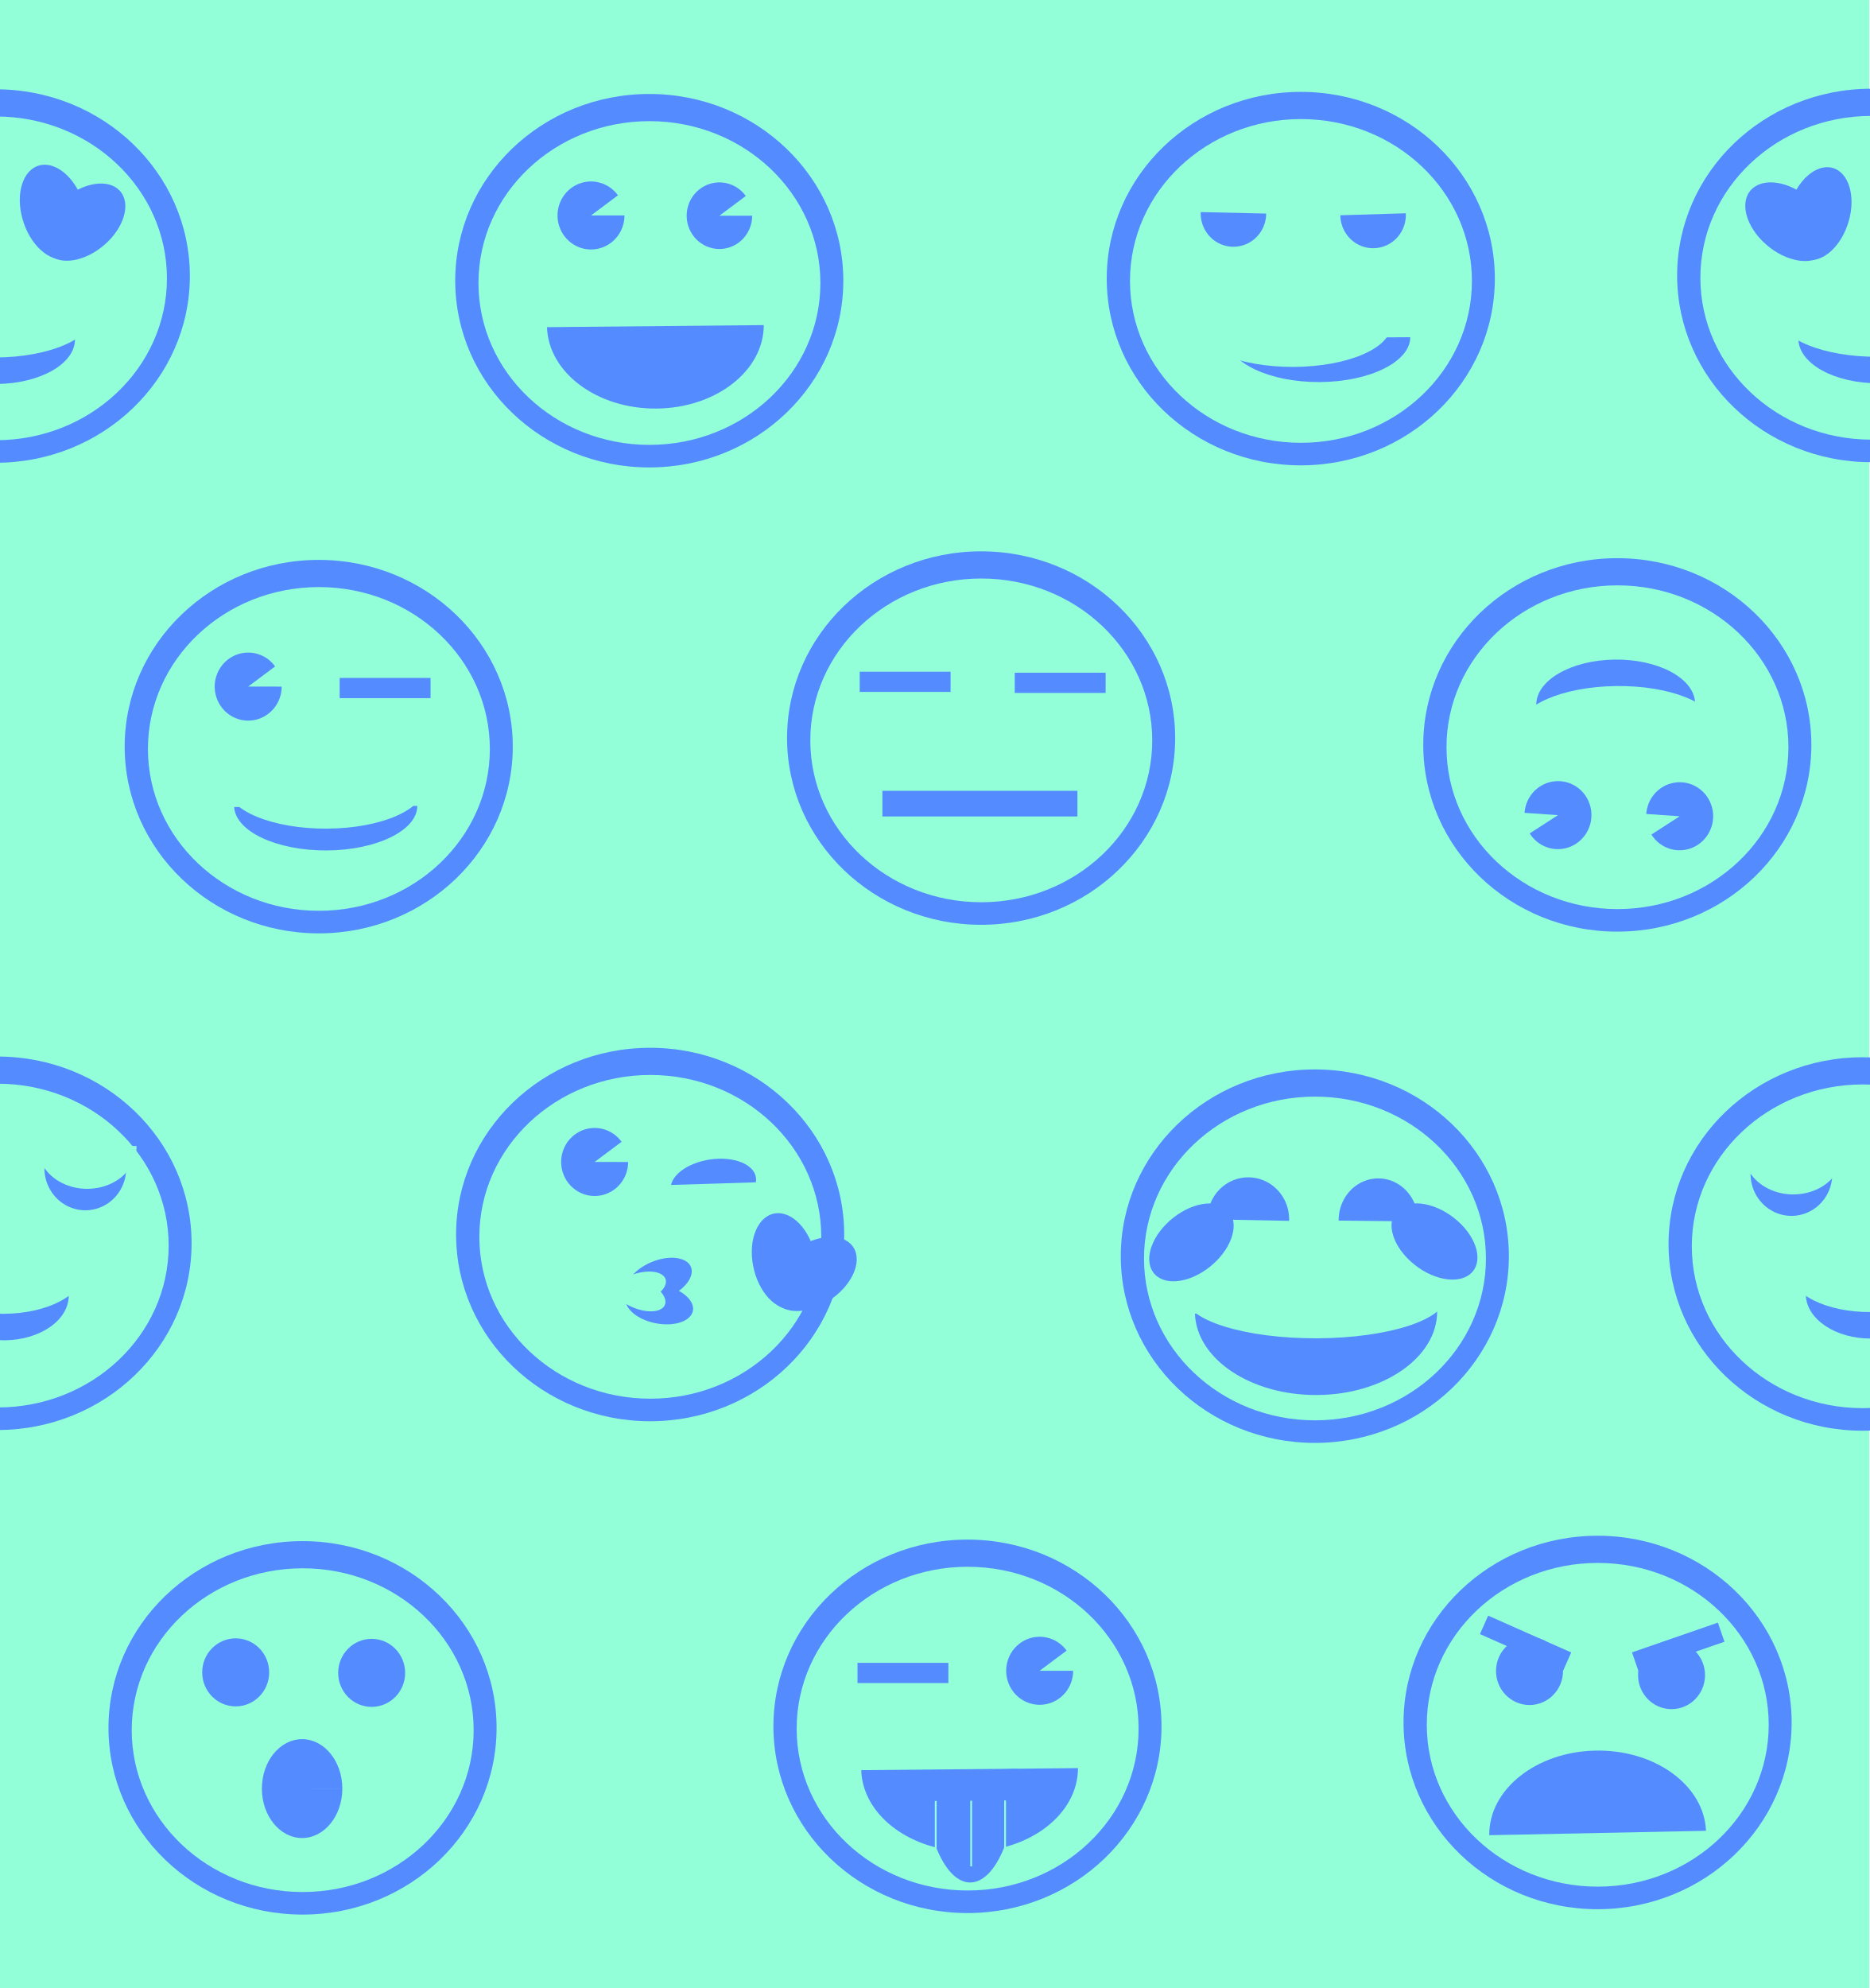
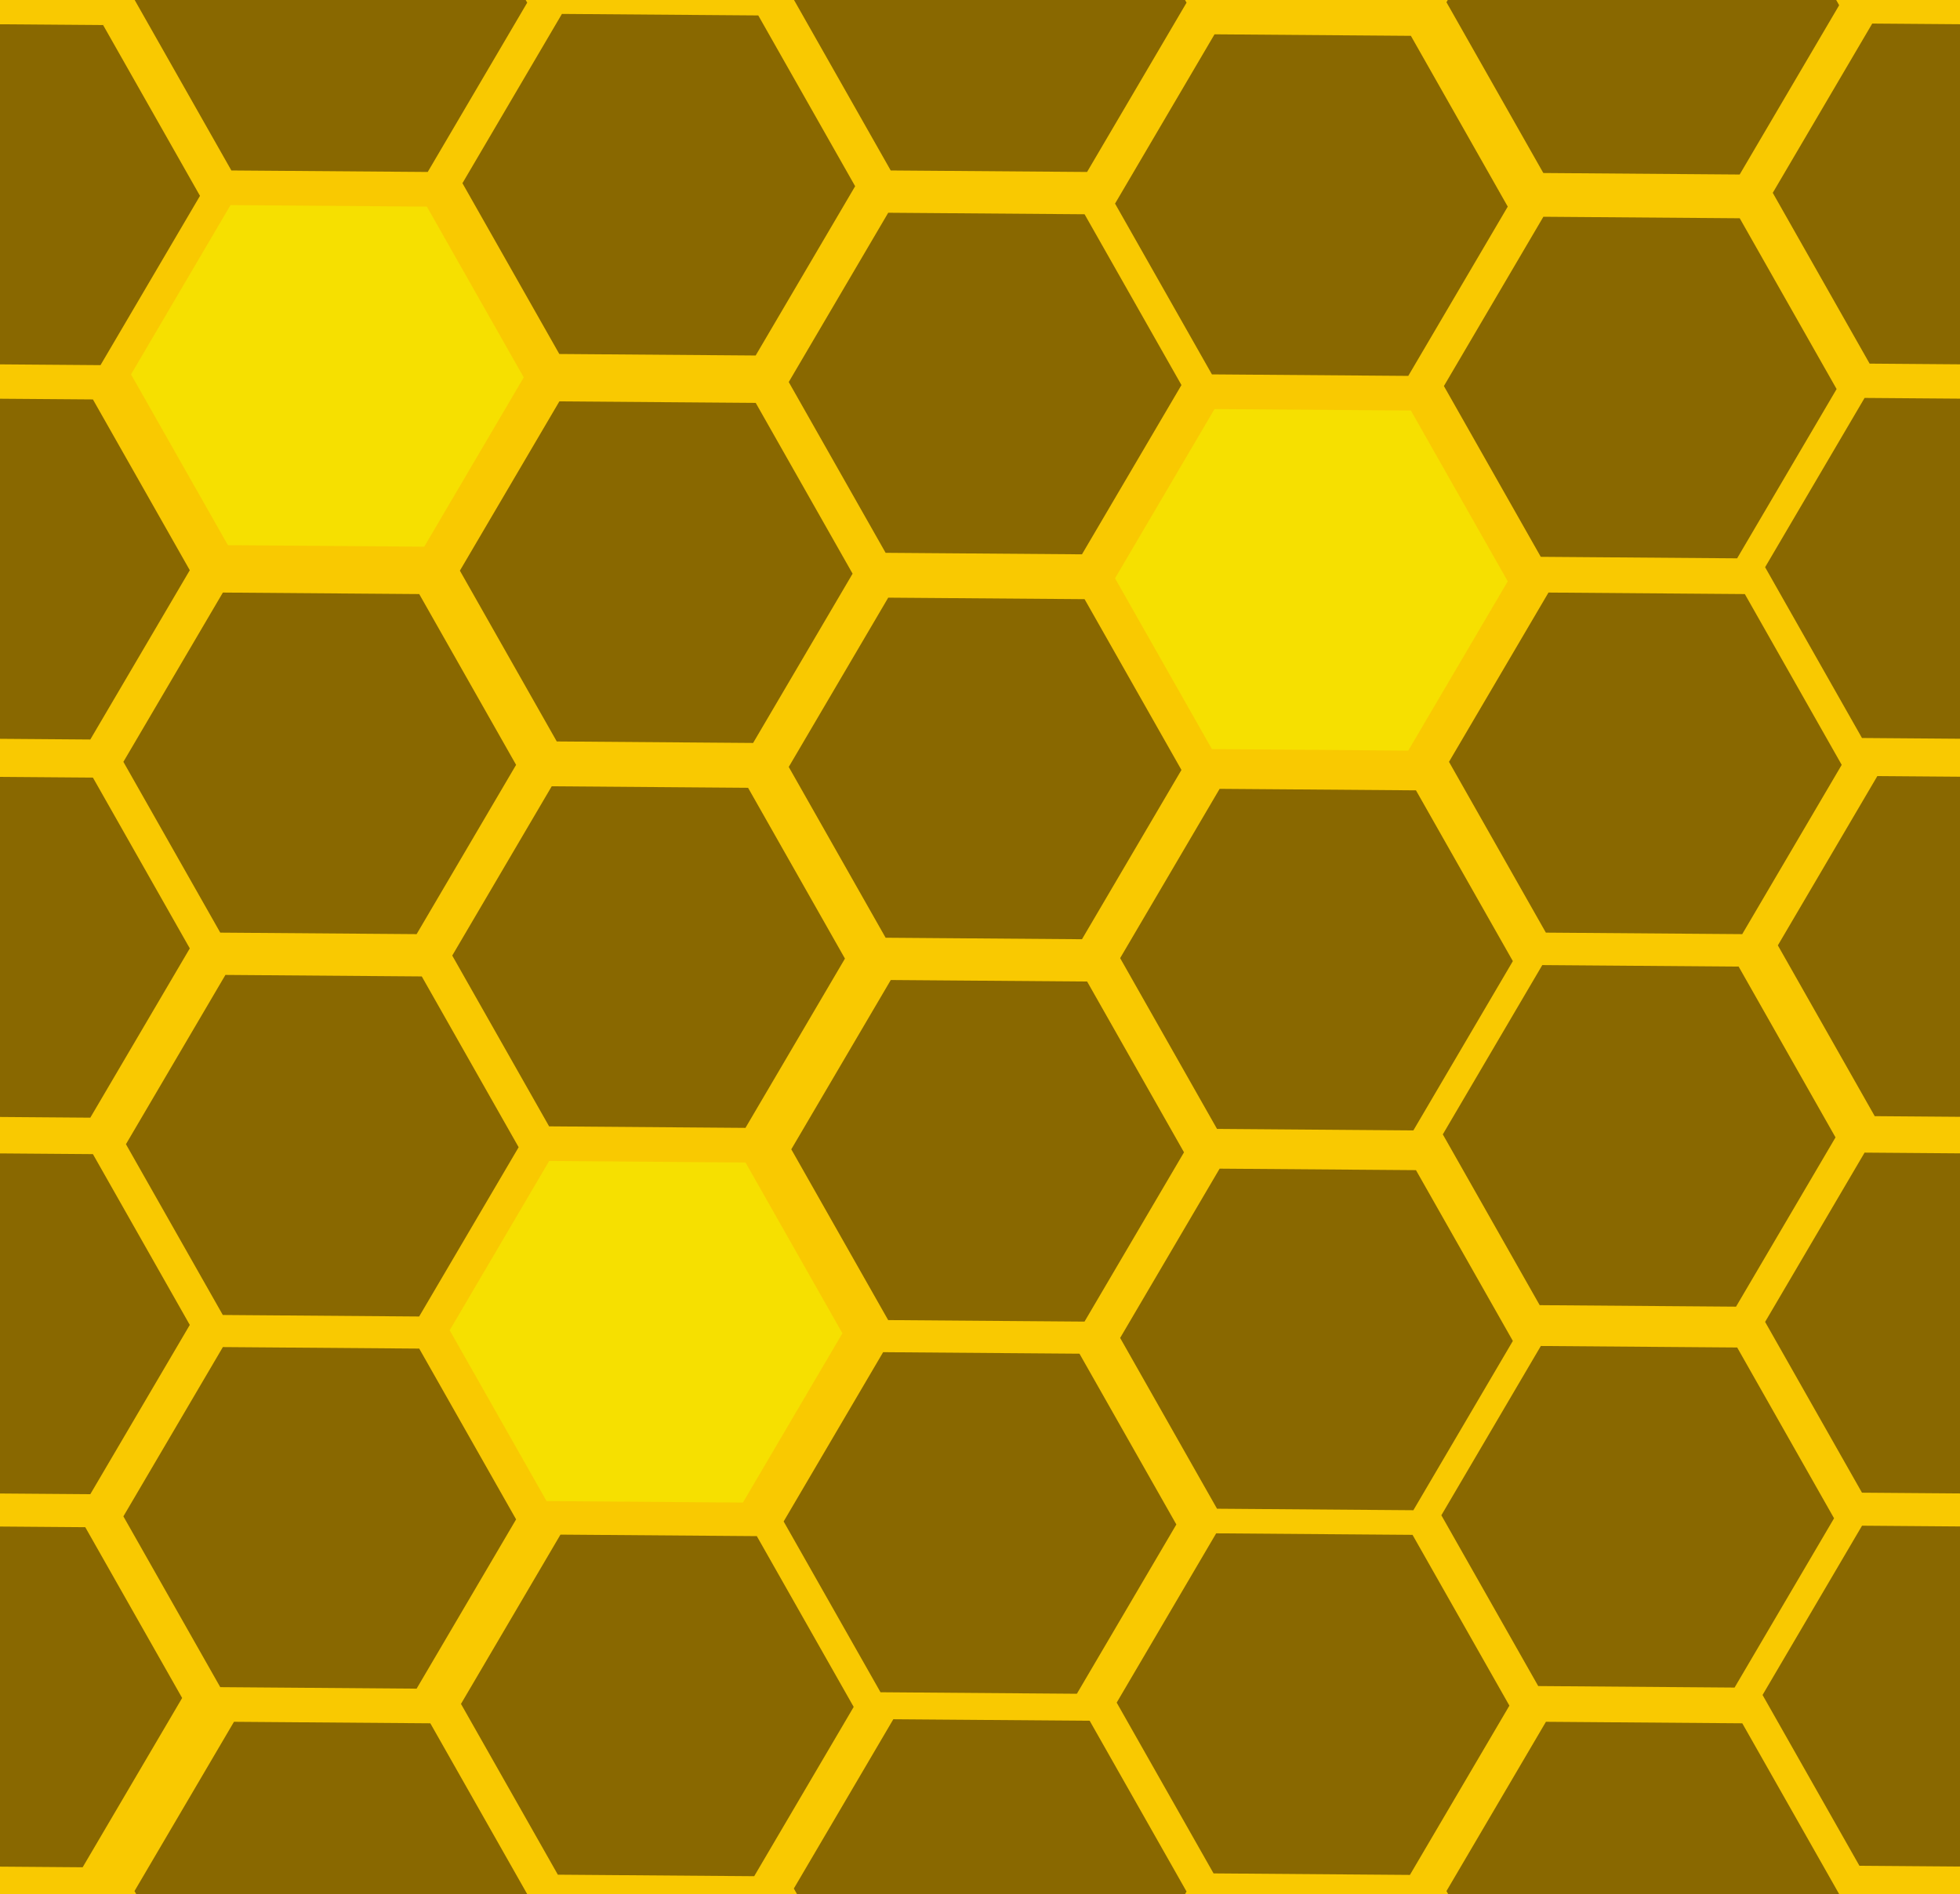
- <svg xmlns="http://www.w3.org/2000/svg" width="310.261" height="329.9" viewBox="0 0 82.09 87.286" version="1.1" id="svg5">
-   <defs id="defs2" />
-   <g id="layer1" transform="translate(-6.39908,-0.05357127)" style="display:inline">
-     <path style="fill:#93ffd8;fill-opacity:1;stroke-width:0.184" d="M 6.399,43.697 V 0.054 H 47.444 88.489 V 43.697 87.34 H 47.444 6.399 Z" id="path755" />
-     <g id="g2470-9" transform="matrix(3.546251,0,0,3.500799,-12.55265,1.671123)">
-       <ellipse style="fill:#548cff;fill-opacity:1;stroke-width:0.265" id="path1705-20" cx="9.291" cy="8.902" rx="2.403" ry="2.342" />
-       <ellipse style="fill:#93ffd8;fill-opacity:1;stroke-width:0.265" id="path1795-2" ry="2.03" rx="2.117" cy="8.931" cx="9.293" />
-     </g>
-     <g id="g2470-3" transform="matrix(3.546251,0,0,3.500799,16.53501,1.295183)">
-       <ellipse style="fill:#548cff;fill-opacity:1;stroke-width:0.265" id="path1705-7" cx="9.291" cy="8.902" rx="2.403" ry="2.342" />
-       <ellipse style="fill:#93ffd8;fill-opacity:1;stroke-width:0.265" id="path1795-5" ry="2.03" rx="2.117" cy="8.931" cx="9.293" />
-     </g>
-     <g id="g2470-92" transform="matrix(3.546251,0,0,3.500799,-26.65748,23.47722)">
-       <ellipse style="fill:#548cff;fill-opacity:1;stroke-width:0.265" id="path1705-28" cx="9.291" cy="8.902" rx="2.403" ry="2.342" />
-       <ellipse style="fill:#93ffd8;fill-opacity:1;stroke-width:0.265" id="path1795-9" ry="2.03" rx="2.117" cy="8.931" cx="9.293" />
-     </g>
-     <g id="g2470-7" transform="matrix(3.546251,0,0,3.500799,2.001232,23.09254)">
-       <ellipse style="fill:#548cff;fill-opacity:1;stroke-width:0.265" id="path1705-3" cx="9.291" cy="8.902" rx="2.403" ry="2.342" />
-       <ellipse style="fill:#93ffd8;fill-opacity:1;stroke-width:0.265" id="path1795-61" ry="2.03" rx="2.117" cy="8.931" cx="9.293" />
-     </g>
-     <g id="g2470-2" transform="matrix(3.546251,0,0,3.500799,31.18947,24.04316)">
-       <ellipse style="fill:#548cff;fill-opacity:1;stroke-width:0.265" id="path1705-9" cx="9.291" cy="8.902" rx="2.403" ry="2.342" />
-       <ellipse style="fill:#93ffd8;fill-opacity:1;stroke-width:0.265" id="path1795-3" ry="2.03" rx="2.117" cy="8.931" cx="9.293" />
-     </g>
-     <g id="g2470-19" transform="matrix(3.546251,0,0,3.500799,-13.26391,44.75324)">
-       <ellipse style="fill:#548cff;fill-opacity:1;stroke-width:0.265" id="path1705-4" cx="9.291" cy="8.902" rx="2.403" ry="2.342" />
-       <ellipse style="fill:#93ffd8;fill-opacity:1;stroke-width:0.265" id="path1795-78" ry="2.03" rx="2.117" cy="8.931" cx="9.293" />
-     </g>
-     <g id="g2470-4" transform="matrix(3.546251,0,0,3.500799,15.93604,44.68626)">
-       <ellipse style="fill:#548cff;fill-opacity:1;stroke-width:0.265" id="path1705-5" cx="9.291" cy="8.902" rx="2.403" ry="2.342" />
-       <ellipse style="fill:#93ffd8;fill-opacity:1;stroke-width:0.265" id="path1795-0" ry="2.03" rx="2.117" cy="8.931" cx="9.293" />
-     </g>
-     <g id="g2470-36" transform="matrix(3.546251,0,0,3.500799,44.47294,1.595641)">
-       <ellipse style="fill:#548cff;fill-opacity:1;stroke-width:0.265" id="path1705-1" cx="9.291" cy="8.902" rx="2.403" ry="2.342" />
-       <ellipse style="fill:#93ffd8;fill-opacity:1;stroke-width:0.265" id="path1795-06" ry="2.03" rx="2.117" cy="8.931" cx="9.293" />
-     </g>
-     <g id="g2470-32" transform="matrix(3.546251,0,0,3.500799,55.62182,-19.01583)">
-       <ellipse style="fill:#548cff;fill-opacity:1;stroke-width:0.265" id="path1705-0" cx="9.291" cy="8.902" rx="2.403" ry="2.342" />
-       <ellipse style="fill:#93ffd8;fill-opacity:1;stroke-width:0.265" id="path1795-615" ry="2.03" rx="2.117" cy="8.931" cx="9.293" />
-     </g>
-     <g id="g2470-5" transform="matrix(3.546251,0,0,3.500799,43.60693,44.51716)">
-       <ellipse style="fill:#548cff;fill-opacity:1;stroke-width:0.265" id="path1705-47" cx="9.291" cy="8.902" rx="2.403" ry="2.342" />
-       <ellipse style="fill:#93ffd8;fill-opacity:1;stroke-width:0.265" id="path1795-65" ry="2.03" rx="2.117" cy="8.931" cx="9.293" />
-     </g>
-     <g id="g2470-69" transform="matrix(3.546251,0,0,3.500799,55.24498,23.5089)">
-       <ellipse style="fill:#548cff;fill-opacity:1;stroke-width:0.265" id="path1705-37" cx="9.291" cy="8.902" rx="2.403" ry="2.342" />
-       <ellipse style="fill:#93ffd8;fill-opacity:1;stroke-width:0.265" id="path1795-4" ry="2.03" rx="2.117" cy="8.931" cx="9.293" />
-     </g>
-     <g id="g2470-1" transform="matrix(3.546251,0,0,3.500799,1.962739,-18.78597)">
-       <ellipse style="fill:#548cff;fill-opacity:1;stroke-width:0.265" id="path1705-8" cx="9.291" cy="8.902" rx="2.403" ry="2.342" />
-       <ellipse style="fill:#93ffd8;fill-opacity:1;stroke-width:0.265" id="path1795-7" ry="2.03" rx="2.117" cy="8.931" cx="9.293" />
-     </g>
-     <path style="fill:#548cff;fill-opacity:1" id="path2024" d="M 33.823,9.514 A 1.471,1.494 0 0 1 32.585,10.989 1.471,1.494 0 0 1 30.955,9.98 1.471,1.494 0 0 1 31.679,8.186 1.471,1.494 0 0 1 33.537,8.629 L 32.352,9.514 Z" />
-     <path style="display:inline;fill:#548cff;fill-opacity:1" id="path2024-0" d="m 75.037,73.421 a 1.471,1.494 0 0 1 -1.471,1.494 1.471,1.494 0 0 1 -1.471,-1.494 1.471,1.494 0 0 1 1.47,-1.494 1.471,1.494 0 0 1 1.471,1.493 l -1.471,8.47e-4 z" />
-     <path style="display:inline;fill:#548cff;fill-opacity:1" id="path2024-0-2" d="m 81.274,73.602 a 1.471,1.494 0 0 1 -1.471,1.494 1.471,1.494 0 0 1 -1.471,-1.494 1.471,1.494 0 0 1 1.47,-1.494 1.471,1.494 0 0 1 1.471,1.493 l -1.471,8.47e-4 z" />
-     <path style="display:inline;fill:#548cff;fill-opacity:1" id="path2024-0-2-1" d="m 18.22,73.481 a 1.471,1.494 0 0 1 -1.471,1.494 1.471,1.494 0 0 1 -1.471,-1.494 1.471,1.494 0 0 1 1.47,-1.494 1.471,1.494 0 0 1 1.471,1.493 l -1.471,8.47e-4 z" />
-     <path style="display:inline;fill:#548cff;fill-opacity:1" id="path2024-0-2-5" d="m 24.191,73.503 a 1.471,1.494 0 0 1 -1.471,1.494 1.471,1.494 0 0 1 -1.471,-1.494 1.471,1.494 0 0 1 1.47,-1.494 1.471,1.494 0 0 1 1.471,1.493 l -1.471,8.47e-4 z" />
-     <path style="display:inline;fill:#548cff;fill-opacity:1" id="path2024-0-2-54" d="m 21.432,78.585 a 1.767,2.17 0 0 1 -1.766,2.17 1.767,2.17 0 0 1 -1.767,-2.17 1.767,2.17 0 0 1 1.766,-2.171 1.767,2.17 0 0 1 1.767,2.169 l -1.767,0.001 z" />
-     <path style="display:inline;fill:#548cff;fill-opacity:1" id="path2024-84" d="m -75.601,-30.689 a 1.471,1.494 0 0 1 -1.239,1.475 1.471,1.494 0 0 1 -1.63,-1.01 1.471,1.494 0 0 1 0.724,-1.794 1.471,1.494 0 0 1 1.858,0.443 l -1.185,0.885 z" transform="rotate(-176.1134)" />
-     <path style="display:inline;fill:#548cff;fill-opacity:1" id="path2024-84-3" transform="rotate(-176.1134)" d="m -80.937,-30.376 a 1.471,1.494 0 0 1 -1.239,1.475 1.471,1.494 0 0 1 -1.63,-1.01 1.471,1.494 0 0 1 0.724,-1.794 1.471,1.494 0 0 1 1.858,0.443 l -1.185,0.885 z" />
-     <path style="display:inline;fill:#548cff;fill-opacity:1" id="path2024-8" d="m 33.983,51.072 a 1.471,1.494 0 0 1 -1.239,1.475 1.471,1.494 0 0 1 -1.63,-1.01 1.471,1.494 0 0 1 0.724,-1.794 1.471,1.494 0 0 1 1.858,0.443 l -1.185,0.885 z" />
-     <path style="fill:#548cff;fill-opacity:1" id="path2024-5" d="m 18.769,30.2 a 1.471,1.494 0 0 1 -1.239,1.475 1.471,1.494 0 0 1 -1.63,-1.01 1.471,1.494 0 0 1 0.724,-1.794 1.471,1.494 0 0 1 1.858,0.443 l -1.185,0.885 z" />
-     <path style="display:inline;fill:#548cff;fill-opacity:1" id="path2024-5-6" d="m 53.526,73.412 a 1.471,1.494 0 0 1 -1.239,1.475 1.471,1.494 0 0 1 -1.63,-1.01 1.471,1.494 0 0 1 0.724,-1.794 1.471,1.494 0 0 1 1.858,0.443 l -1.185,0.885 z" />
-     <path style="fill:#548cff;fill-opacity:1" id="path2026" d="m 39.43,9.524 a 1.439,1.462 0 0 1 -1.211,1.444 1.439,1.462 0 0 1 -1.594,-0.988 1.439,1.462 0 0 1 0.708,-1.756 1.439,1.462 0 0 1 1.818,0.434 l -1.159,0.866 z" />
-     <path style="fill:#548cff;fill-opacity:1" id="path2138" d="m 39.939,14.327 a 4.761,3.665 0 0 1 -4.702,3.665 4.761,3.665 0 0 1 -4.818,-3.574" />
-     <path style="display:inline;fill:#548cff;fill-opacity:1" id="path2138-6" d="m -70.927,-81.398 a 4.761,3.665 0 0 1 -4.702,3.665 4.761,3.665 0 0 1 -4.818,-3.574" transform="rotate(179.3842)" />
-     <path style="display:inline;fill:#548cff;fill-opacity:1" id="path2138-3" d="m 69.51,57.639 a 5.319,3.665 0 0 1 -5.254,3.665 5.319,3.665 0 0 1 -5.383,-3.574" />
-     <path style="display:inline;fill:#548cff;fill-opacity:1" id="path2138-8" d="M 53.738,77.685 A 4.761,3.665 0 0 1 49.036,81.35 4.761,3.665 0 0 1 44.218,77.775" />
-     <path style="fill:#548cff;fill-opacity:1" id="path2138-5" d="m 24.725,35.438 a 4.022,1.956 0 0 1 -3.972,1.956 4.022,1.956 0 0 1 -4.07,-1.907" />
-     <path style="fill:#93ffd8;fill-opacity:1" id="path2138-5-6" d="m 25.013,34.613 a 4.314,1.823 0 0 1 -4.26,1.823 4.314,1.823 0 0 1 -4.365,-1.778" />
-     <path style="display:inline;fill:#93ffd8;fill-opacity:1" id="path2138-5-6-7" d="M 69.881,56.991 A 5.716,1.823 0 0 1 64.235,58.814 5.716,1.823 0 0 1 58.45,57.036" />
-     <rect style="fill:#548cff;fill-opacity:1;stroke-width:0.255" id="rect2244" width="3.991" height="0.888" x="44.152" y="29.545" />
-     <rect style="display:inline;fill:#548cff;fill-opacity:1;stroke-width:0.255" id="rect2244-6" width="3.991" height="0.888" x="94.369" y="35.805" transform="rotate(23.91762)" />
-     <rect style="display:inline;fill:#548cff;fill-opacity:1;stroke-width:0.255" id="rect2244-6-0" width="3.991" height="0.888" x="-53.991" y="-95.045" transform="rotate(160.8934)" />
-     <rect style="fill:#548cff;fill-opacity:1;stroke-width:0.255" id="rect2244-7" width="3.991" height="0.888" x="50.961" y="29.59" />
-     <rect style="fill:#548cff;fill-opacity:1;stroke-width:0.255" id="rect2244-7-3" width="3.991" height="0.888" x="21.315" y="29.819" />
-     <rect style="display:inline;fill:#548cff;fill-opacity:1;stroke-width:0.255" id="rect2244-7-3-1" width="3.991" height="0.888" x="44.055" y="73.063" />
-     <rect style="fill:#548cff;fill-opacity:1;stroke-width:0.265" id="rect2248" width="8.566" height="1.127" x="45.148" y="34.775" />
-     <g id="g2470" transform="matrix(3.546251,0,0,3.500799,-26.73336,-18.99091)" style="display:inline">
-       <ellipse style="fill:#548cff;fill-opacity:1;stroke-width:0.265" id="path1705" cx="9.291" cy="8.902" rx="2.403" ry="2.342" />
-       <ellipse style="fill:#93ffd8;fill-opacity:1;stroke-width:0.265" id="path1795" ry="2.03" rx="2.117" cy="8.931" cx="9.293" />
-     </g>
-     <g id="g2470-6" transform="matrix(3.546251,0,0,3.500799,30.57346,-18.87739)" style="display:inline">
-       <ellipse style="fill:#548cff;fill-opacity:1;stroke-width:0.265" id="path1705-2" cx="9.291" cy="8.902" rx="2.403" ry="2.342" />
-       <ellipse style="fill:#93ffd8;fill-opacity:1;stroke-width:0.265" id="path1795-6" ry="2.03" rx="2.117" cy="8.931" cx="9.293" />
-     </g>
-     <path style="display:inline;fill:#548cff;fill-opacity:1" id="path2026-0" d="M 62.027,9.266 A 1.439,1.462 0 0 1 61.291,10.542 1.439,1.462 0 0 1 59.837,10.513 1.439,1.462 0 0 1 59.151,9.209" transform="rotate(0.1510828)" />
-     <path style="display:inline;fill:#548cff;fill-opacity:1" id="path2026-0-2" d="m 67.575,12.825 a 1.439,1.462 0 0 1 -0.736,1.276 1.439,1.462 0 0 1 -1.454,-0.029 1.439,1.462 0 0 1 -0.686,-1.304" transform="rotate(-2.87637)" />
-     <path style="display:inline;fill:#548cff;fill-opacity:1" id="path2026-0-2-1" transform="matrix(-0.9999995,9.8767181e-4,-9.7031883e-4,-0.9999995,0,0)" d="m -59.368,-53.647 a 1.796,1.841 0 0 1 -0.918,1.606 1.796,1.841 0 0 1 -1.815,-0.036 1.796,1.841 0 0 1 -0.856,-1.642" />
-     <path style="display:inline;fill:#548cff;fill-opacity:1" id="path2026-0-2-1-7" transform="matrix(0.9997614,-0.02184204,0.02182469,0.9997618,0,0)" d="m 85.716,53.444 a 1.796,1.841 0 0 1 -0.918,1.606 1.796,1.841 0 0 1 -1.815,-0.036 1.796,1.841 0 0 1 -0.856,-1.642" />
-     <path style="display:inline;fill:#93ffd8;fill-opacity:1" id="path2026-0-2-1-7-6" transform="matrix(0.9998368,-0.01806867,0.02638153,0.9996519,0,0)" d="m 85.954,52.187 a 2.171,1.841 0 0 1 -1.11,1.607 2.171,1.841 0 0 1 -2.195,-0.036 2.171,1.841 0 0 1 -1.035,-1.642" />
-     <path style="display:inline;fill:#548cff;fill-opacity:1" id="path2026-0-2-1-7-5" transform="matrix(0.9997614,-0.02184204,0.02182469,0.9997618,0,0)" d="M 10.818,51.562 A 1.796,1.841 0 0 1 9.9,53.168 1.796,1.841 0 0 1 8.084,53.132 1.796,1.841 0 0 1 7.228,51.49" />
-     <path style="display:inline;fill:#93ffd8;fill-opacity:1" id="path2026-0-2-1-7-6-6" transform="matrix(0.9998368,-0.01806867,0.02638153,0.9996519,0,0)" d="M 11.062,50.588 A 2.171,1.841 0 0 1 9.953,52.194 2.171,1.841 0 0 1 7.758,52.158 2.171,1.841 0 0 1 6.723,50.516" />
-     <path style="display:inline;fill:#548cff;fill-opacity:1" id="path2026-0-2-9" transform="matrix(-0.9999586,0.00910298,-0.00843809,-0.9999644,0,0)" d="m -64.728,-54.237 a 1.74,1.837 0 0 1 -0.89,1.603 1.74,1.837 0 0 1 -1.76,-0.036 1.74,1.837 0 0 1 -0.83,-1.638" />
-     <path style="display:inline;fill:#548cff;fill-opacity:1" id="path2138-5-3" d="M 68.329,14.858 A 4.022,1.971 0 0 1 64.357,16.829 4.022,1.971 0 0 1 60.287,14.907" />
-     <path style="display:inline;fill:#93ffd8;fill-opacity:1" id="path2138-5-6-6" d="m 67.477,14.34 a 4.314,1.823 0 0 1 -4.26,1.823 4.314,1.823 0 0 1 -4.365,-1.778" />
-     <path style="fill:#548cff;fill-opacity:1" id="path3701" d="m 51.072,77.718 a 2.069,4.99 0 0 1 -2.043,4.989 2.069,4.99 0 0 1 -2.094,-4.866" />
-     <rect style="fill:#93ffd8;fill-opacity:1;stroke-width:0.233" id="rect3827" width="0.079" height="2.882" x="49.007" y="79.118" />
-     <rect style="display:inline;fill:#93ffd8;fill-opacity:1;stroke-width:0.198" id="rect3827-7" width="0.079" height="2.09" x="47.451" y="79.128" />
-     <rect style="display:inline;fill:#93ffd8;fill-opacity:1;stroke-width:0.198" id="rect3827-7-9" width="0.079" height="2.09" x="50.496" y="79.105" />
-     <path style="display:inline;fill:#548cff;fill-opacity:1" id="path2138-5-2" d="M 9.692,14.957 A 3.487,1.956 0 0 1 6.248,16.913 3.487,1.956 0 0 1 2.72,15.006" />
-     <path style="display:inline;fill:#548cff;fill-opacity:1" id="path2138-5-2-3" d="m -47.813,-54.533 a 1.861,1.136 0 0 1 -1.838,1.136 1.861,1.136 0 0 1 -1.884,-1.108" transform="matrix(-0.9997205,0.02364125,0.21885,-0.9757585,0,0)" />
-     <path style="display:inline;fill:#548cff;fill-opacity:1" id="path4175-2" transform="matrix(0.972315,-0.2336741,0.2768872,0.9609024,0,0)" d="M 7.195,11.159 A 1.385,2.137 0 0 1 5.812,13.296 1.385,2.137 0 0 1 4.425,11.165 1.385,2.137 0 0 1 5.804,9.022 1.385,2.137 0 0 1 7.195,11.147 l -1.385,0.012 z" />
-     <path style="display:inline;fill:#548cff;fill-opacity:1" id="path4175-0-3" transform="matrix(-0.5574627,-0.830202,0.792798,-0.6094845,0,0)" d="m -12.602,2.911 a 1.347,2.09 0 0 1 -1.346,2.09 1.347,2.09 0 0 1 -1.349,-2.084 1.347,2.09 0 0 1 1.342,-2.096 1.347,2.09 0 0 1 1.353,2.078 l -1.347,0.012 z" />
-     <path style="display:inline;fill:#548cff;fill-opacity:1" id="path4175-7" transform="matrix(0.6923035,-0.7216064,0.7518202,0.6593682,0,0)" d="m 50.063,68.117 a 1.385,2.137 0 0 1 -1.383,2.137 1.385,2.137 0 0 1 -1.387,-2.131 1.385,2.137 0 0 1 1.379,-2.143 1.385,2.137 0 0 1 1.391,2.125 l -1.385,0.012 z" />
-     <path style="display:inline;fill:#548cff;fill-opacity:1" id="path4175-0-5" transform="matrix(-0.9174375,-0.3978798,0.3383105,-0.9410345,0,0)" d="m -83.212,25.729 a 1.347,2.09 0 0 1 -1.346,2.09 1.347,2.09 0 0 1 -1.349,-2.084 1.347,2.09 0 0 1 1.342,-2.096 1.347,2.09 0 0 1 1.353,2.078 l -1.347,0.012 z" />
-     <path style="display:inline;fill:#548cff;fill-opacity:1" id="path4175-7-9" transform="matrix(0.9895891,-0.1439218,0.1879964,0.9821697,0,0)" d="m 31.107,60.789 a 1.385,2.137 0 0 1 -1.383,2.137 1.385,2.137 0 0 1 -1.387,-2.131 1.385,2.137 0 0 1 1.379,-2.143 1.385,2.137 0 0 1 1.391,2.125 l -1.385,0.012 z" />
-     <path style="display:inline;fill:#548cff;fill-opacity:1" id="path4175-0-5-7" transform="matrix(-0.4793335,-0.8776329,0.8451349,-0.5345531,0,0)" d="m -68.641,10.167 a 1.347,2.09 0 0 1 -1.346,2.09 1.347,2.09 0 0 1 -1.349,-2.084 1.347,2.09 0 0 1 1.342,-2.096 1.347,2.09 0 0 1 1.353,2.078 l -1.347,0.012 z" />
-     <path style="display:inline;fill:#93ffd8;fill-opacity:1" id="path2138-5-6-6-9" d="M 10.456,13.927 A 4.314,1.823 0 0 1 6.196,15.75 4.314,1.823 0 0 1 1.83,13.972" />
-     <path style="display:inline;fill:#548cff;fill-opacity:1" id="path2138-5-2-2" d="m 92.347,14.925 a 3.487,1.956 0 0 1 -3.444,1.956 3.487,1.956 0 0 1 -3.529,-1.907" />
-     <path style="display:inline;fill:#93ffd8;fill-opacity:1" id="path2138-5-6-6-9-2" d="m 93.111,13.895 a 4.314,1.823 0 0 1 -4.26,1.823 4.314,1.823 0 0 1 -4.365,-1.778" />
-     <path style="display:inline;fill:#548cff;fill-opacity:1" id="path2138-5-2-2-9" d="m 91.387,56.869 a 2.844,1.956 0 0 1 -2.809,1.956 2.844,1.956 0 0 1 -2.879,-1.907" />
-     <path style="display:inline;fill:#93ffd8;fill-opacity:1" id="path2138-5-6-6-9-2-3" d="m 92.011,55.838 a 3.519,1.823 0 0 1 -3.475,1.823 3.519,1.823 0 0 1 -3.561,-1.778" />
-     <path style="display:inline;fill:#548cff;fill-opacity:1" id="path2138-5-2-2-9-7" d="M 9.416,56.945 A 2.844,1.956 0 0 1 6.606,58.901 2.844,1.956 0 0 1 3.728,56.993" />
-     <path style="display:inline;fill:#93ffd8;fill-opacity:1" id="path2138-5-6-6-9-2-3-4" d="M 10.039,55.915 A 3.519,1.823 0 0 1 6.564,57.738 3.519,1.823 0 0 1 3.002,55.96" />
-     <path style="display:inline;fill:#548cff;fill-opacity:1" id="path2138-5-2-2-6" d="m -73.595,-31.63 a 3.487,1.956 0 0 1 -3.444,1.956 3.487,1.956 0 0 1 -3.529,-1.907" transform="rotate(179.5094)" />
-     <path style="display:inline;fill:#93ffd8;fill-opacity:1" id="path2138-5-6-6-9-2-1" d="m -72.831,-32.66 a 4.314,1.823 0 0 1 -4.26,1.823 4.314,1.823 0 0 1 -4.365,-1.778" transform="rotate(179.5094)" />
-     <path style="fill:#548cff;fill-opacity:1" id="path5217" d="m 10.128,65.204 a 1.503,0.85 0 0 1 1.727,-0.626 1.503,0.85 0 0 1 1.222,0.931 1.503,0.85 0 0 1 -1.559,0.754 1.503,0.85 0 0 1 -1.436,-0.828 l 1.502,-0.021 z" transform="rotate(-22.10597)" />
-     <path style="display:inline;fill:#548cff;fill-opacity:1" id="path5217-1" transform="rotate(11.17522)" d="m 44.335,49.17 a 1.503,0.85 0 0 1 1.727,-0.626 1.503,0.85 0 0 1 1.222,0.931 1.503,0.85 0 0 1 -1.559,0.754 1.503,0.85 0 0 1 -1.436,-0.828 l 1.502,-0.021 z" />
-     <path style="display:inline;fill:#93ffd8;fill-opacity:1" id="path5217-2" transform="matrix(0.9412057,-0.3378339,0.4176349,0.9086149,0,0)" d="m 6.456,65.152 a 1.236,0.64 0 0 1 1.213,-0.64 1.236,0.64 0 0 1 1.258,0.616 1.236,0.64 0 0 1 -1.164,0.663 1.236,0.64 0 0 1 -1.303,-0.59 l 1.233,-0.049 z" />
-     <path style="display:inline;fill:#93ffd8;fill-opacity:1" id="path5217-2-9" transform="matrix(0.9357614,0.3526338,-0.2707365,0.9626535,0,0)" d="m 47.509,41.225 a 1.236,0.64 0 0 1 1.213,-0.64 1.236,0.64 0 0 1 1.258,0.616 1.236,0.64 0 0 1 -1.164,0.663 1.236,0.64 0 0 1 -1.303,-0.59 l 1.233,-0.049 z" />
-     <path style="fill:#548cff;fill-opacity:1" id="path5682" d="m -3.199,88.17 a 1.343,2.135 0 0 1 1.395,-2.049 1.343,2.135 0 0 1 1.289,2.217 1.343,2.135 0 0 1 -1.395,2.049 1.343,2.135 0 0 1 -1.29,-2.217 l 1.342,0.083 z" transform="matrix(0.6007677,-0.7994236,0.7989295,0.6014246,0,0)" />
-     <path style="display:inline;fill:#548cff;fill-opacity:1" id="path5682-4" transform="matrix(0.6383215,0.7697699,-0.7702943,0.6376886,0,0)" d="m 78.163,-10.431 a 1.343,2.135 0 0 1 1.395,-2.049 1.343,2.135 0 0 1 1.289,2.217 1.343,2.135 0 0 1 -1.395,2.049 1.343,2.135 0 0 1 -1.29,-2.217 l 1.342,0.083 z" />
+ <svg xmlns="http://www.w3.org/2000/svg" width="167.551mm" height="161.901mm" viewBox="59 47.5 167.551 161.901" version="1.1" id="svg5">
+   <defs id="defs2">
+     </defs>
+   <g id="layer1" transform="translate(-4.199382,-32.26368)">
+     <rect style="fill:#f9c901;fill-opacity:1;stroke-width:0.175" id="rect5952" width="168.193" height="162.309" x="62.856" y="79.647" ry="0" />
+     <path style="fill:#896800;fill-opacity:1;stroke-width:0.265" id="path7458-3-8-8-2-7-2-0-9-8-0" d="M 237.452,281.496 89.957,280.364 17.189,152.063 91.917,24.894 239.412,26.026 312.18,154.327 Z" transform="matrix(0.1138018,0,0,0.1138018,184.8937,224.1298)" />
+     <path style="fill:#896800;fill-opacity:1;stroke-width:0.265" id="path7458-3-8-8-2-7-2-0-9-8-40" d="M 237.452,281.496 89.957,280.364 17.189,152.063 91.917,24.894 239.412,26.026 312.18,154.327 Z" transform="matrix(0.1138018,0,0,0.1138018,129.1047,223.9118)" />
+     <path style="fill:#896800;fill-opacity:1;stroke-width:0.265" id="path7458-3-8-8-2-7-2-0-9-8-3" d="M 237.452,281.496 89.957,280.364 17.189,152.063 91.917,24.894 239.412,26.026 312.18,154.327 Z" transform="matrix(0.1138018,0,0,0.1138018,72.74072,224.1298)" />
+     <path style="fill:#f6e000;fill-opacity:1;stroke-width:0.265" id="path7458" d="M 237.452,281.496 89.957,280.364 17.189,152.063 91.917,24.894 239.412,26.026 312.18,154.327 Z" transform="matrix(0.1138018,0,0,0.1138018,72.44496,94.4654)" />
+     <path style="fill:#896800;fill-opacity:1;stroke-width:0.265" id="path7458-3" d="M 237.452,281.496 89.957,280.364 17.189,152.063 91.917,24.894 239.412,26.026 312.18,154.327 Z" transform="matrix(0.1138018,0,0,0.1138018,71.79119,127.5897)" />
+     <path style="fill:#f6e000;fill-opacity:1;stroke-width:0.265" id="path7458-3-8" d="M 237.452,281.496 89.957,280.364 17.189,152.063 91.917,24.894 239.412,26.026 312.18,154.327 Z" transform="matrix(0.1138018,0,0,0.1138018,99.68537,176.1866)" />
+     <path style="fill:#896800;fill-opacity:1;stroke-width:0.265" id="path7458-3-8-8" d="M 237.452,281.496 89.957,280.364 17.189,152.063 91.917,24.894 239.412,26.026 312.18,154.327 Z" transform="matrix(0.1138018,0,0,0.1138018,99.9033,144.1519)" />
+     <path style="fill:#896800;fill-opacity:1;stroke-width:0.265" id="path7458-3-8-8-2" d="M 237.452,281.496 89.957,280.364 17.189,152.063 91.917,24.894 239.412,26.026 312.18,154.327 Z" transform="matrix(0.1138018,0,0,0.1138018,100.5571,111.2455)" />
+     <path style="fill:#896800;fill-opacity:1;stroke-width:0.265" id="path7458-3-8-8-2-7" d="M 237.452,281.496 89.957,280.364 17.189,152.063 91.917,24.894 239.412,26.026 312.18,154.327 Z" transform="matrix(0.1138018,0,0,0.1138018,100.775,78.12115)" />
+     <path style="fill:#896800;fill-opacity:1;stroke-width:0.265" id="path7458-3-8-8-2-7-2" d="M 237.452,281.496 89.957,280.364 17.189,152.063 91.917,24.894 239.412,26.026 312.18,154.327 Z" transform="matrix(0.1138018,0,0,0.1138018,72.00912,160.2782)" />
+     <path style="fill:#896800;fill-opacity:1;stroke-width:0.265" id="path7458-3-8-8-2-7-2-0" d="M 237.452,281.496 89.957,280.364 17.189,152.063 91.917,24.894 239.412,26.026 312.18,154.327 Z" transform="matrix(0.1138018,0,0,0.1138018,128.8871,160.7141)" />
+     <path style="fill:#896800;fill-opacity:1;stroke-width:0.265" id="path7458-3-8-8-2-7-2-0-9" d="M 237.452,281.496 89.957,280.364 17.189,152.063 91.917,24.894 239.412,26.026 312.18,154.327 Z" transform="matrix(0.1138018,0,0,0.1138018,128.6692,95.11917)" />
+     <path style="fill:#896800;fill-opacity:1;stroke-width:0.265" id="path7458-3-8-8-2-7-2-0-9-8" d="M 237.452,281.496 89.957,280.364 17.189,152.063 91.917,24.894 239.412,26.026 312.18,154.327 Z" transform="matrix(0.1138018,0,0,0.1138018,156.5634,79.86454)" />
+     <path style="fill:#896800;fill-opacity:1;stroke-width:0.265" id="path7458-3-8-8-2-7-2-0-9-8-1" d="M 237.452,281.496 89.957,280.364 17.189,152.063 91.917,24.894 239.412,26.026 312.18,154.327 Z" transform="matrix(0.1138018,0,0,0.1138018,212.7876,78.94492)" />
+     <path style="fill:#896800;fill-opacity:1;stroke-width:0.265" id="path7458-3-8-8-2-7-2-0-9-8-5" d="M 237.452,281.496 89.957,280.364 17.189,152.063 91.917,24.894 239.412,26.026 312.18,154.327 Z" transform="matrix(0.1138018,0,0,0.1138018,212.1338,110.95)" />
+     <path style="fill:#896800;fill-opacity:1;stroke-width:0.265" id="path7458-3-8-8-2-7-2-0-9-8-18" d="M 237.452,281.496 89.957,280.364 17.189,152.063 91.917,24.894 239.412,26.026 312.18,154.327 Z" transform="matrix(0.1138018,0,0,0.1138018,213.2234,143.28)" />
+     <path style="fill:#896800;fill-opacity:1;stroke-width:0.265" id="path7458-3-8-8-2-7-2-0-9-8-64" d="M 237.452,281.496 89.957,280.364 17.189,152.063 91.917,24.894 239.412,26.026 312.18,154.327 Z" transform="matrix(0.1138018,0,0,0.1138018,211.9159,207.3649)" />
+     <path style="fill:#896800;fill-opacity:1;stroke-width:0.265" id="path7458-3-8-8-2-7-2-0-9-8-4" d="M 237.452,281.496 89.957,280.364 17.189,152.063 91.917,24.894 239.412,26.026 312.18,154.327 Z" transform="matrix(0.1138018,0,0,0.1138018,212.1338,175.47)" />
+     <path style="fill:#896800;fill-opacity:1;stroke-width:0.265" id="path7458-3-8-8-2-7-2-0-9-8-6" d="M 237.452,281.496 89.957,280.364 17.189,152.063 91.917,24.894 239.412,26.026 312.18,154.327 Z" transform="matrix(0.1138018,0,0,0.1138018,128.6692,128.0256)" />
+     <path style="fill:#896800;fill-opacity:1;stroke-width:0.265" id="path7458-3-8-8-2-7-2-0-9-8-6-7" d="M 237.452,281.496 89.957,280.364 17.189,152.063 91.917,24.894 239.412,26.026 312.18,154.327 Z" transform="matrix(0.1138018,0,0,0.1138018,156.9992,144.3698)" />
+     <path style="fill:#896800;fill-opacity:1;stroke-width:0.265" id="path7458-3-8-8-2-7-2-0-9-8-6-1" d="M 237.452,281.496 89.957,280.364 17.189,152.063 91.917,24.894 239.412,26.026 312.18,154.327 Z" transform="matrix(0.1138018,0,0,0.1138018,156.9992,176.8404)" />
+     <path style="fill:#896800;fill-opacity:1;stroke-width:0.265" id="path7458-3-8-8-2-7-2-0-9-8-6-6" d="M 237.452,281.496 89.957,280.364 17.189,152.063 91.917,24.894 239.412,26.026 312.18,154.327 Z" transform="matrix(0.1138018,0,0,0.1138018,128.2333,192.5309)" />
+     <path style="fill:#896800;fill-opacity:1;stroke-width:0.265" id="path7458-3-8-8-2-7-2-0-9-8-6-6-8" d="M 237.452,281.496 89.957,280.364 17.189,152.063 91.917,24.894 239.412,26.026 312.18,154.327 Z" transform="matrix(0.1138018,0,0,0.1138018,100.6504,208.128)" />
+     <path style="fill:#896800;fill-opacity:1;stroke-width:0.265" id="path7458-3-8-8-2-7-2-0-9-8-6-5" d="M 237.452,281.496 89.957,280.364 17.189,152.063 91.917,24.894 239.412,26.026 312.18,154.327 Z" transform="matrix(0.1138018,0,0,0.1138018,43.89701,143.2802)" />
+     <path style="fill:#896800;fill-opacity:1;stroke-width:0.265" id="path7458-3-8-8-2-7-2-0-9-8-6-3" d="M 237.452,281.496 89.957,280.364 17.189,152.063 91.917,24.894 239.412,26.026 312.18,154.327 Z" transform="matrix(0.1138018,0,0,0.1138018,43.89701,110.95)" />
+     <path style="fill:#896800;fill-opacity:1;stroke-width:0.265" id="path7458-3-8-8-2-7-2-0-9-8-6-55" d="M 237.452,281.496 89.957,280.364 17.189,152.063 91.917,24.894 239.412,26.026 312.18,154.327 Z" transform="matrix(0.1138018,0,0,0.1138018,44.7687,78.94495)" />
+     <path style="fill:#896800;fill-opacity:1;stroke-width:0.265" id="path7458-3-8-8-2-7-2-0-9-8-6-52" d="M 237.452,281.496 89.957,280.364 17.189,152.063 91.917,24.894 239.412,26.026 312.18,154.327 Z" transform="matrix(0.1138018,0,0,0.1138018,43.89701,175.4701)" />
+     <path style="fill:#896800;fill-opacity:1;stroke-width:0.265" id="path7458-3-8-8-2-7-2-0-9-8-6-63" d="M 237.452,281.496 89.957,280.364 17.189,152.063 91.917,24.894 239.412,26.026 312.18,154.327 Z" transform="matrix(0.1138018,0,0,0.1138018,71.79119,192.095)" />
+     <path style="fill:#f6e000;fill-opacity:1;stroke-width:0.265" id="path7458-3-8-8-2-7-2-0-6" d="M 237.452,281.496 89.957,280.364 17.189,152.063 91.917,24.894 239.412,26.026 312.18,154.327 Z" transform="matrix(0.1138018,0,0,0.1138018,156.5634,111.8993)" />
+     <path style="fill:#896800;fill-opacity:1;stroke-width:0.265" id="path7458-3-8-8-2-7-2-0-9-8-6-6-5" d="M 237.452,281.496 89.957,280.364 17.189,152.063 91.917,24.894 239.412,26.026 312.18,154.327 Z" transform="matrix(0.1138018,0,0,0.1138018,156.7037,208.0183)" />
+     <path style="fill:#896800;fill-opacity:1;stroke-width:0.265" id="path7458-3-8-8-2-7-2-0-9-8-6-6-4" d="M 237.452,281.496 89.957,280.364 17.189,152.063 91.917,24.894 239.412,26.026 312.18,154.327 Z" transform="matrix(0.1138018,0,0,0.1138018,184.4575,192.0017)" />
+     <path style="fill:#896800;fill-opacity:1;stroke-width:0.265" id="path7458-3-8-8-2-7-2-0-9-8-6-6-59" d="M 237.452,281.496 89.957,280.364 17.189,152.063 91.917,24.894 239.412,26.026 312.18,154.327 Z" transform="matrix(0.1138018,0,0,0.1138018,184.5821,159.4378)" />
+     <path style="fill:#896800;fill-opacity:1;stroke-width:0.265" id="path7458-3-8-8-2-7-2-0-9-8-6-6-6" d="M 237.452,281.496 89.957,280.364 17.189,152.063 91.917,24.894 239.412,26.026 312.18,154.327 Z" transform="matrix(0.1138018,0,0,0.1138018,185.1113,127.5897)" />
+     <path style="fill:#896800;fill-opacity:1;stroke-width:0.265" id="path7458-3-8-8-2-7-2-0-9-8-6-6-21" d="M 237.452,281.496 89.957,280.364 17.189,152.063 91.917,24.894 239.412,26.026 312.18,154.327 Z" transform="matrix(0.1138018,0,0,0.1138018,184.6755,95.4617)" />
+     <path style="fill:#896800;fill-opacity:1;stroke-width:0.265" id="path7458-3-8-8-2-7-2-0-9-8-6-6-7" d="M 237.452,281.496 89.957,280.364 17.189,152.063 91.917,24.894 239.412,26.026 312.18,154.327 Z" transform="matrix(0.1138018,0,0,0.1138018,184.8934,62.6486)" />
+     <path style="fill:#896800;fill-opacity:1;stroke-width:0.265" id="path7458-3-8-8-2-7-2-0-9-8-6-6-2" d="M 237.452,281.496 89.957,280.364 17.189,152.063 91.917,24.894 239.412,26.026 312.18,154.327 Z" transform="matrix(0.1138018,0,0,0.1138018,43.24323,207.3645)" />
+     <path style="fill:#896800;fill-opacity:1;stroke-width:0.265" id="path7458-3-8-8-2-7-2-0-9-8-60" d="M 237.452,281.496 89.957,280.364 17.189,152.063 91.917,24.894 239.412,26.026 312.18,154.327 Z" transform="matrix(0.1138018,0,0,0.1138018,129.105,62.43068)" />
+     <path style="fill:#896800;fill-opacity:1;stroke-width:0.265" id="path7458-3-8-8-2-7-2-0-9-8-401" d="M 237.452,281.496 89.957,280.364 17.189,152.063 91.917,24.894 239.412,26.026 312.18,154.327 Z" transform="matrix(0.1138018,0,0,0.1138018,72.74047,62.43068)" />
  </g>
-   <g id="layer2" transform="translate(-6.39908,-0.05357127)" style="display:inline" />
</svg>
